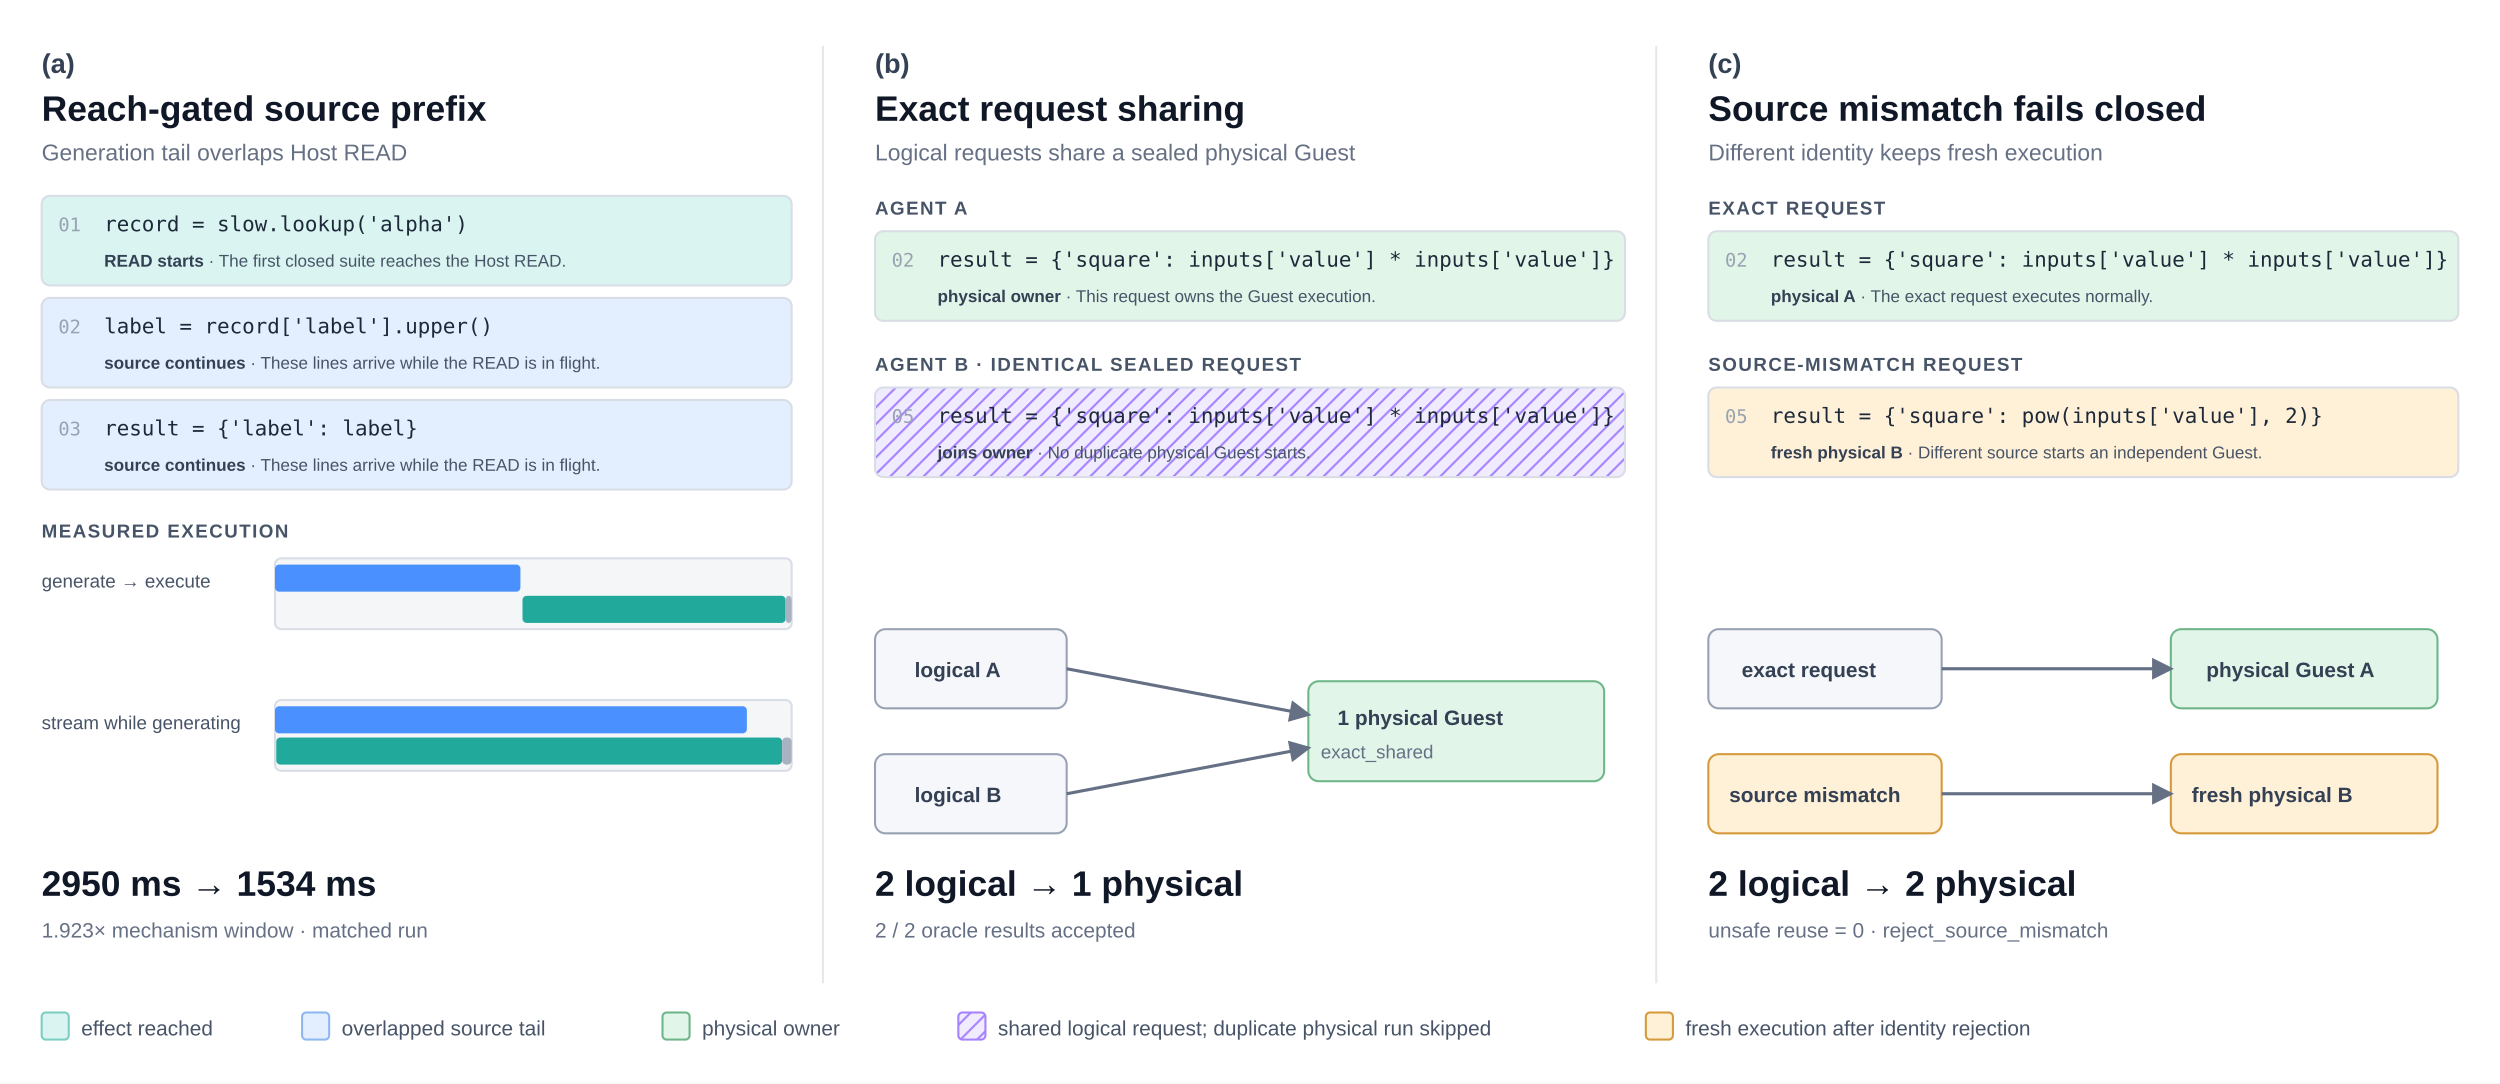
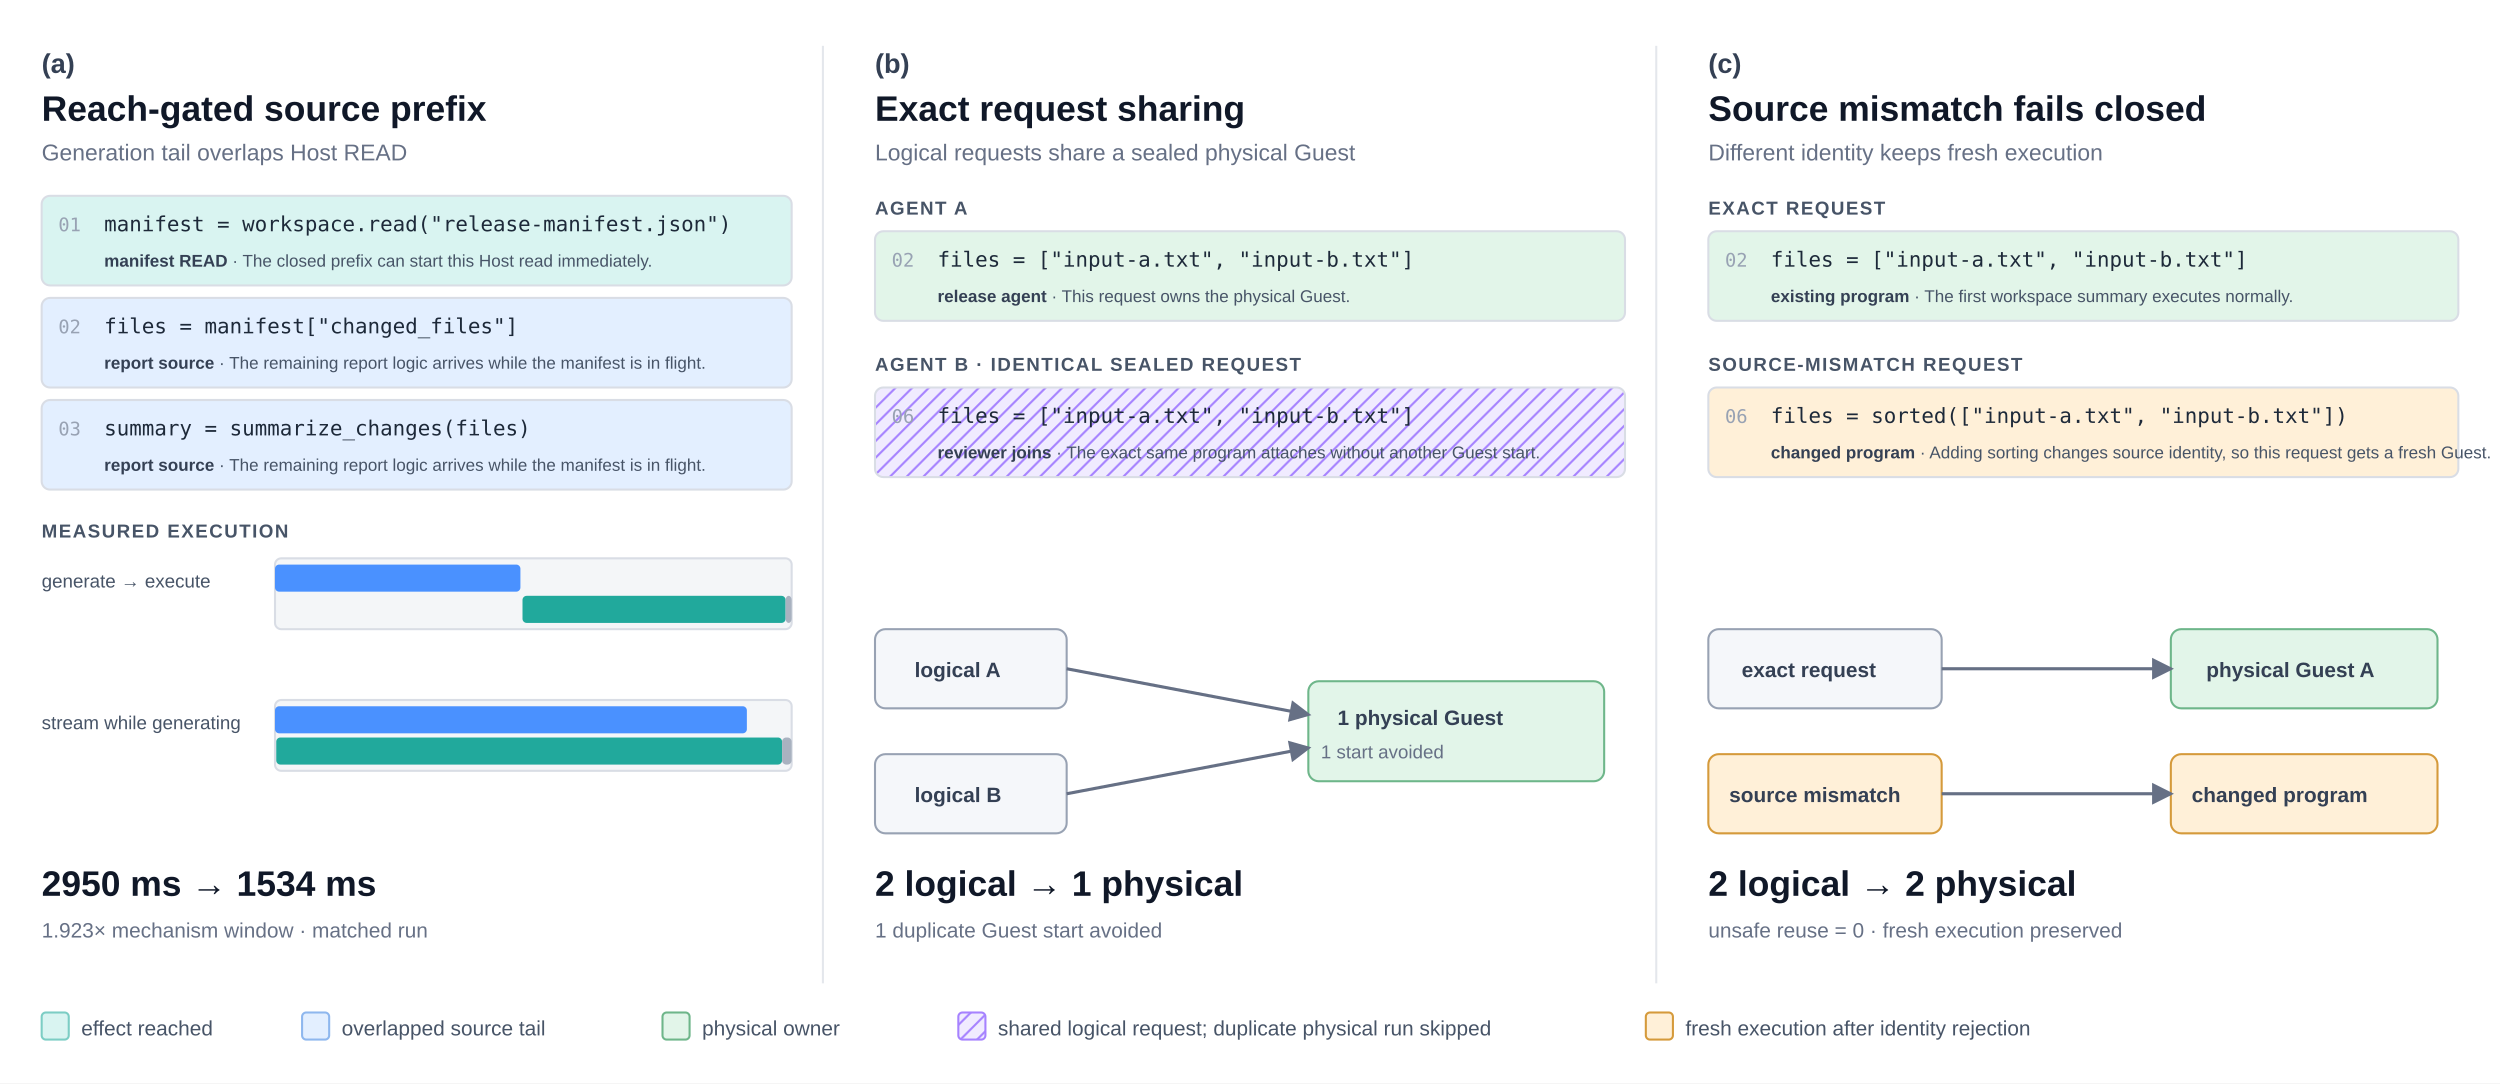
<svg xmlns="http://www.w3.org/2000/svg" width="1200" height="520" viewBox="0 0 1200 520" role="img" aria-labelledby="title desc">
  <defs>
    <pattern id="shared-hatch" width="8" height="8" patternUnits="userSpaceOnUse">
      <rect width="8" height="8" fill="#f0ebff" />
      <path d="M-2,2 l4,-4 M0,8 l8,-8 M6,10 l4,-4" stroke="#a682ff" stroke-width="1" />
    </pattern>
    <marker id="arrow" markerWidth="7" markerHeight="7" refX="6" refY="3.5" orient="auto">
      <path d="M0,0 L7,3.5 L0,7 z" fill="#667085" />
    </marker>
    <style>.panel{font:700 13px Arial,sans-serif;fill:#344054}.heading{font:700 17px Arial,sans-serif;fill:#101828}.sub{font:11px Arial,sans-serif;fill:#667085}.actor,.axis-title{font:700 9px Arial,sans-serif;letter-spacing:.7px;fill:#475467}.code{font:10px ui-monospace,SFMono-Regular,Menlo,monospace;fill:#1d2939}.ln{font:9px ui-monospace,monospace;fill:#98a2b3}.note{font:8.2px Arial,sans-serif;fill:#475467}.note-label{font-weight:700;fill:#344054}.lane-label{font:9px Arial,sans-serif;fill:#475467}.metric{font:700 17px Arial,sans-serif;fill:#101828}.metric-note{font:10px Arial,sans-serif;fill:#667085}.logical{fill:#f5f7fa;stroke:#98a2b3}.box-text{font:700 10px Arial,sans-serif;fill:#344054}.box-sub{font:9px Arial,sans-serif;fill:#667085}.legend{font:10px Arial,sans-serif;fill:#475467}</style>
  </defs>
  <rect width="1200" height="520" fill="#ffffff" />
  <text x="20" y="35" class="panel">(a)</text>
  <text x="20" y="58" class="heading">Reach-gated source prefix</text>
  <text x="20" y="77" class="sub">Generation tail overlaps Host READ</text>
  <rect x="20" y="94" width="360" height="43" rx="4" fill="#d9f4f1" stroke="#d9dde5" />
  <text x="28" y="111" class="ln">01</text>
-   <text x="50" y="111" class="code">record = slow.lookup('alpha')</text>
+   <text x="50" y="111" class="code">manifest = workspace.read("release-manifest.json")</text>
  <text x="50" y="128" class="note">
-     <tspan class="note-label">READ starts</tspan> · The first closed suite reaches the Host READ.</text>
+     <tspan class="note-label">manifest READ</tspan> · The closed prefix can start this Host read immediately.</text>
  <rect x="20" y="143" width="360" height="43" rx="4" fill="#e3efff" stroke="#d9dde5" />
  <text x="28" y="160" class="ln">02</text>
-   <text x="50" y="160" class="code">label = record['label'].upper()</text>
+   <text x="50" y="160" class="code">files = manifest["changed_files"]</text>
  <text x="50" y="177" class="note">
-     <tspan class="note-label">source continues</tspan> · These lines arrive while the READ is in flight.</text>
+     <tspan class="note-label">report source</tspan> · The remaining report logic arrives while the manifest is in flight.</text>
  <rect x="20" y="192" width="360" height="43" rx="4" fill="#e3efff" stroke="#d9dde5" />
  <text x="28" y="209" class="ln">03</text>
-   <text x="50" y="209" class="code">result = {'label': label}</text>
+   <text x="50" y="209" class="code">summary = summarize_changes(files)</text>
  <text x="50" y="226" class="note">
-     <tspan class="note-label">source continues</tspan> · These lines arrive while the READ is in flight.</text>
+     <tspan class="note-label">report source</tspan> · The remaining report logic arrives while the manifest is in flight.</text>
  <text x="20" y="258" class="axis-title">MEASURED EXECUTION</text>
  <text x="20" y="282" class="lane-label">generate → execute</text>
  <rect x="132" y="268" width="248" height="34" rx="3" fill="#f4f6f8" stroke="#d9dde5" />
  <rect x="132.0" y="271" width="117.8" height="13" rx="2" fill="#4a91ff" />
  <rect x="250.8" y="286" width="126.3" height="13" rx="2" fill="#21a99c" />
  <rect x="377.1" y="286" width="2.9" height="13" rx="2" fill="#a9b2c0" />
  <text x="20" y="350" class="lane-label">stream while generating</text>
  <rect x="132" y="336" width="248" height="34" rx="3" fill="#f4f6f8" stroke="#d9dde5" />
  <rect x="132.0" y="339" width="226.5" height="13" rx="2" fill="#4a91ff" />
  <rect x="132.6" y="354" width="242.8" height="13" rx="2" fill="#21a99c" />
  <rect x="375.4" y="354" width="4.6" height="13" rx="2" fill="#a9b2c0" />
  <text x="20" y="430" class="metric">2950 ms → 1534 ms</text>
  <text x="20" y="450" class="metric-note">1.923× mechanism window · matched run</text>
  <line x1="395" y1="22" x2="395" y2="472" stroke="#e4e7ec" />
  <text x="420" y="35" class="panel">(b)</text>
  <text x="420" y="58" class="heading">Exact request sharing</text>
  <text x="420" y="77" class="sub">Logical requests share a sealed physical Guest</text>
  <text x="420" y="103" class="actor">AGENT A</text>
  <rect x="420" y="111" width="360" height="43" rx="4" fill="#e2f5e9" stroke="#d9dde5" />
  <text x="428" y="128" class="ln">02</text>
-   <text x="450" y="128" class="code">result = {'square': inputs['value'] * inputs['value']}</text>
+   <text x="450" y="128" class="code">files = ["input-a.txt", "input-b.txt"]</text>
  <text x="450" y="145" class="note">
-     <tspan class="note-label">physical owner</tspan> · This request owns the Guest execution.</text>
+     <tspan class="note-label">release agent</tspan> · This request owns the physical Guest.</text>
  <text x="420" y="178" class="actor">AGENT B · IDENTICAL SEALED REQUEST</text>
  <rect x="420" y="186" width="360" height="43" rx="4" fill="url(#shared-hatch)" stroke="#d9dde5" />
-   <text x="428" y="203" class="ln">05</text>
-   <text x="450" y="203" class="code">result = {'square': inputs['value'] * inputs['value']}</text>
+   <text x="428" y="203" class="ln">06</text>
+   <text x="450" y="203" class="code">files = ["input-a.txt", "input-b.txt"]</text>
  <text x="450" y="220" class="note">
-     <tspan class="note-label">joins owner</tspan> · No duplicate physical Guest starts.</text>
+     <tspan class="note-label">reviewer joins</tspan> · The exact same program attaches without another Guest start.</text>
  <rect x="420" y="302" width="92" height="38" rx="5" class="logical" />
  <text x="439" y="325" class="box-text">logical A</text>
  <rect x="420" y="362" width="92" height="38" rx="5" class="logical" />
  <text x="439" y="385" class="box-text">logical B</text>
  <rect x="628" y="327" width="142" height="48" rx="5" fill="#e2f5e9" stroke="#6eb68a" />
  <text x="642" y="348" class="box-text">1 physical Guest</text>
-   <text x="634" y="364" class="box-sub">exact_shared</text>
+   <text x="634" y="364" class="box-sub">1 start avoided</text>
  <line x1="512" y1="321" x2="628" y2="343" stroke="#667085" stroke-width="1.5" marker-end="url(#arrow)" />
  <line x1="512" y1="381" x2="628" y2="359" stroke="#667085" stroke-width="1.5" marker-end="url(#arrow)" />
  <text x="420" y="430" class="metric">2 logical → 1 physical</text>
-   <text x="420" y="450" class="metric-note">2 / 2 oracle results accepted</text>
+   <text x="420" y="450" class="metric-note">1 duplicate Guest start avoided</text>
  <line x1="795" y1="22" x2="795" y2="472" stroke="#e4e7ec" />
  <text x="820" y="35" class="panel">(c)</text>
  <text x="820" y="58" class="heading">Source mismatch fails closed</text>
  <text x="820" y="77" class="sub">Different identity keeps fresh execution</text>
  <text x="820" y="103" class="actor">EXACT REQUEST</text>
  <rect x="820" y="111" width="360" height="43" rx="4" fill="#e2f5e9" stroke="#d9dde5" />
  <text x="828" y="128" class="ln">02</text>
-   <text x="850" y="128" class="code">result = {'square': inputs['value'] * inputs['value']}</text>
+   <text x="850" y="128" class="code">files = ["input-a.txt", "input-b.txt"]</text>
  <text x="850" y="145" class="note">
-     <tspan class="note-label">physical A</tspan> · The exact request executes normally.</text>
+     <tspan class="note-label">existing program</tspan> · The first workspace summary executes normally.</text>
  <text x="820" y="178" class="actor">SOURCE-MISMATCH REQUEST</text>
  <rect x="820" y="186" width="360" height="43" rx="4" fill="#fff0d8" stroke="#d9dde5" />
-   <text x="828" y="203" class="ln">05</text>
-   <text x="850" y="203" class="code">result = {'square': pow(inputs['value'], 2)}</text>
+   <text x="828" y="203" class="ln">06</text>
+   <text x="850" y="203" class="code">files = sorted(["input-a.txt", "input-b.txt"])</text>
  <text x="850" y="220" class="note">
-     <tspan class="note-label">fresh physical B</tspan> · Different source starts an independent Guest.</text>
+     <tspan class="note-label">changed program</tspan> · Adding sorting changes source identity, so this request gets a fresh Guest.</text>
  <rect x="820" y="302" width="112" height="38" rx="5" class="logical" />
  <text x="836" y="325" class="box-text">exact request</text>
  <rect x="820" y="362" width="112" height="38" rx="5" fill="#fff0d8" stroke="#d59a3b" />
  <text x="830" y="385" class="box-text">source mismatch</text>
  <rect x="1042" y="302" width="128" height="38" rx="5" fill="#e2f5e9" stroke="#6eb68a" />
  <text x="1059" y="325" class="box-text">physical Guest A</text>
  <rect x="1042" y="362" width="128" height="38" rx="5" fill="#fff0d8" stroke="#d59a3b" />
-   <text x="1052" y="385" class="box-text">fresh physical B</text>
+   <text x="1052" y="385" class="box-text">changed program</text>
  <line x1="932" y1="321" x2="1042" y2="321" stroke="#667085" stroke-width="1.5" marker-end="url(#arrow)" />
  <line x1="932" y1="381" x2="1042" y2="381" stroke="#667085" stroke-width="1.5" marker-end="url(#arrow)" />
  <text x="820" y="430" class="metric">2 logical → 2 physical</text>
-   <text x="820" y="450" class="metric-note">unsafe reuse = 0 · reject_source_mismatch</text>
+   <text x="820" y="450" class="metric-note">unsafe reuse = 0 · fresh execution preserved</text>
  <rect x="20" y="486" width="13" height="13" rx="2" fill="#d9f4f1" stroke="#7ccdc4" />
  <text x="39" y="497" class="legend">effect reached</text>
  <rect x="145" y="486" width="13" height="13" rx="2" fill="#e3efff" stroke="#8eb7ee" />
  <text x="164" y="497" class="legend">overlapped source tail</text>
  <rect x="318" y="486" width="13" height="13" rx="2" fill="#e2f5e9" stroke="#6eb68a" />
  <text x="337" y="497" class="legend">physical owner</text>
  <rect x="460" y="486" width="13" height="13" rx="2" fill="url(#shared-hatch)" stroke="#a682ff" />
  <text x="479" y="497" class="legend">shared logical request; duplicate physical run skipped</text>
  <rect x="790" y="486" width="13" height="13" rx="2" fill="#fff0d8" stroke="#d59a3b" />
  <text x="809" y="497" class="legend">fresh execution after identity rejection</text>
</svg>
